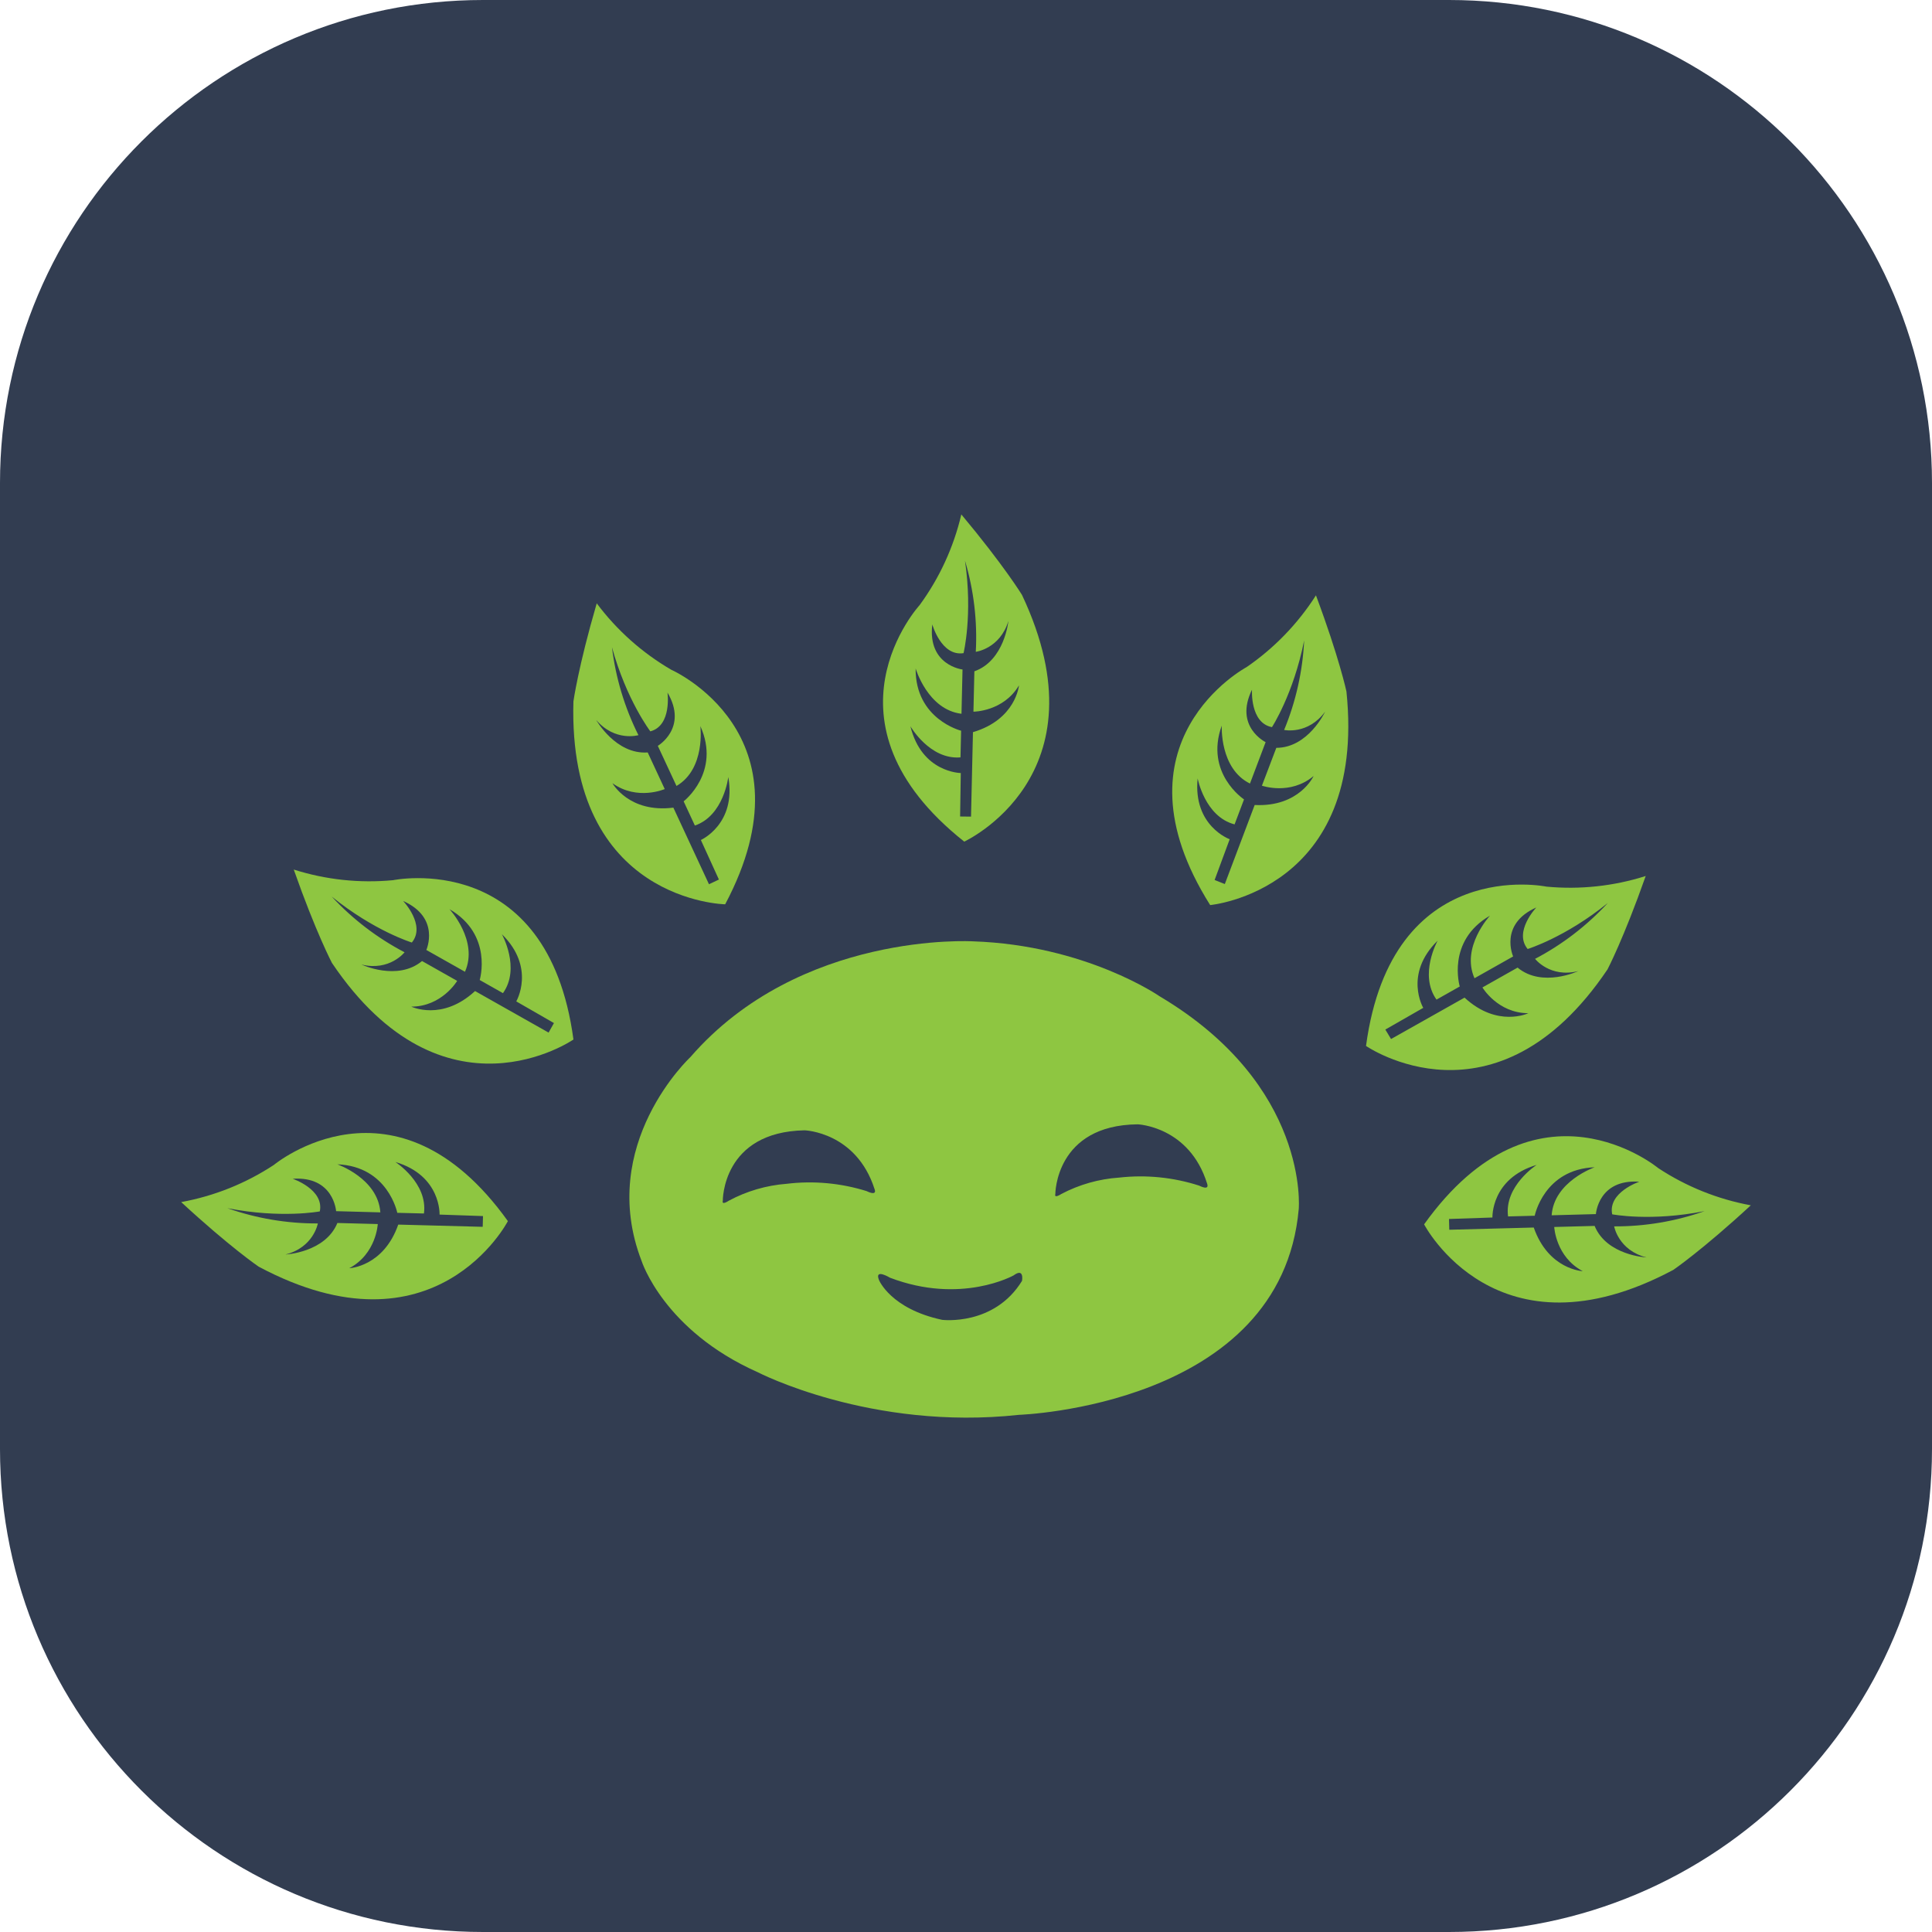
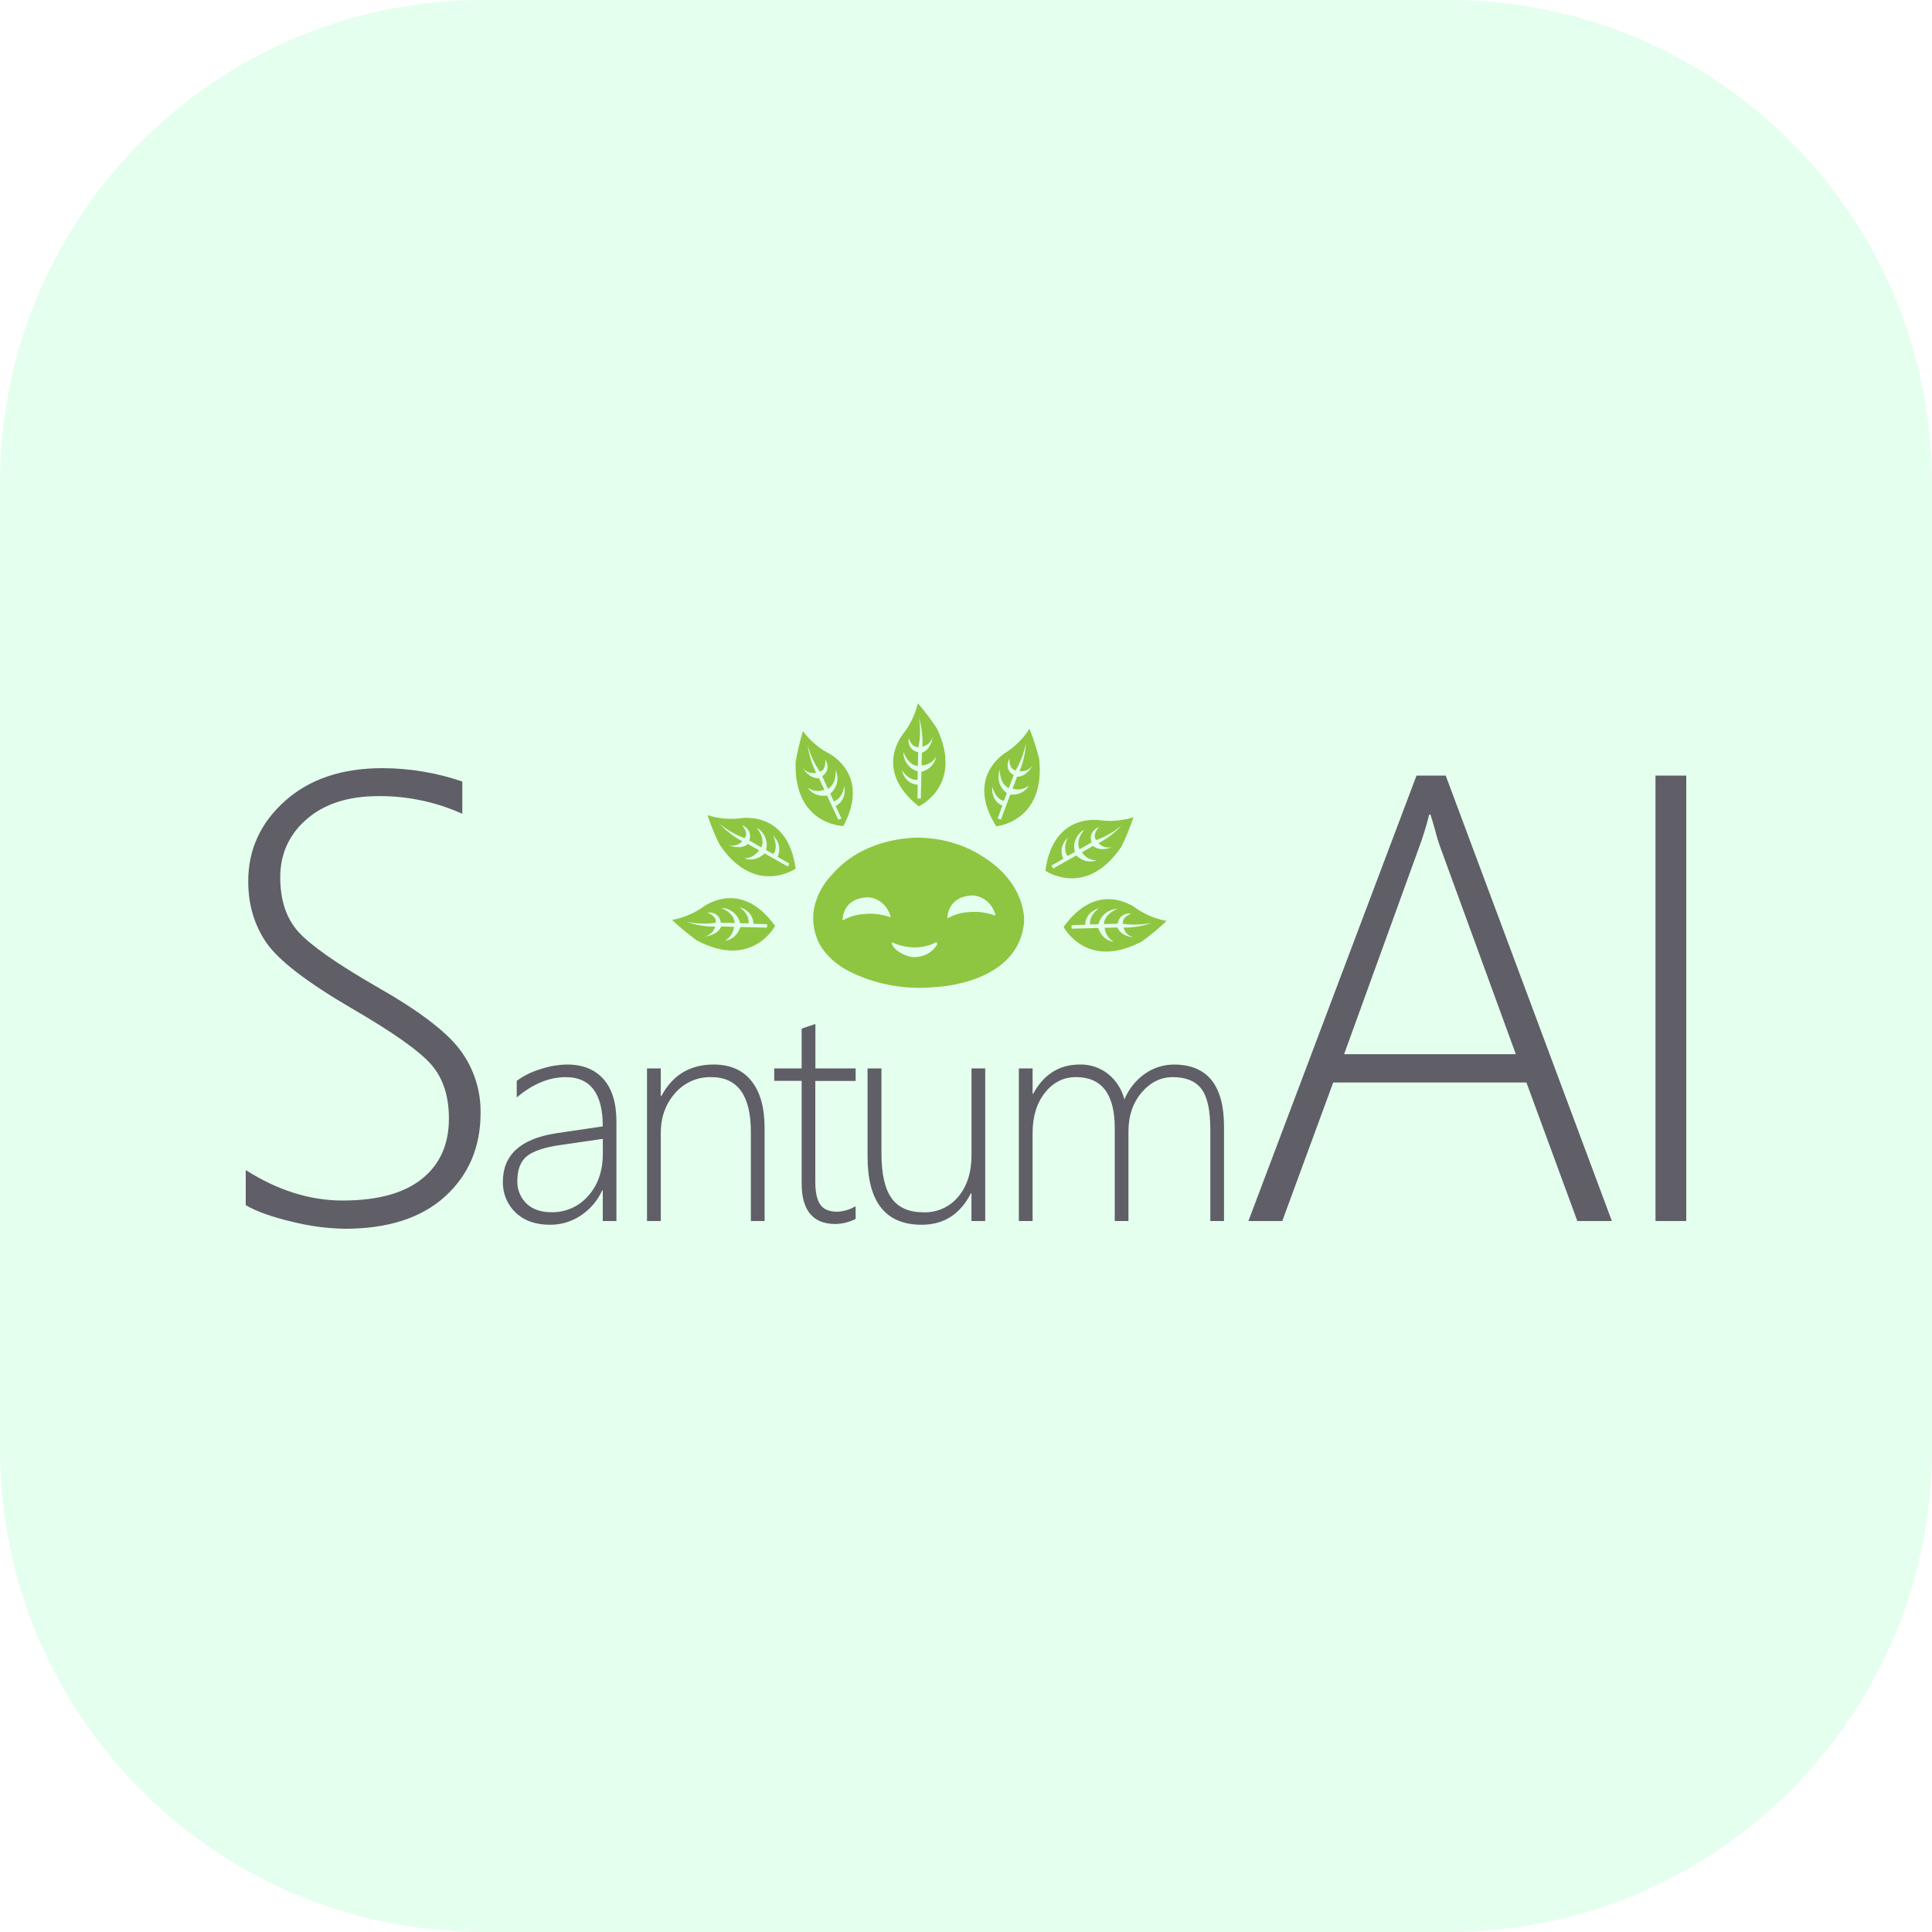
<svg xmlns="http://www.w3.org/2000/svg" version="1.1" width="1000" height="1000">
-   <g clip-path="url(#SvgjsClipPath1232)">
-     <rect width="1000" height="1000" fill="#323d51" />
-     <g transform="matrix(1.666667,0,0,1.666667,0,166.6667)">
-       <svg id="Layer_1" data-name="Layer 1" viewBox="0 0 600 400" width="600" height="400">
+   <g clip-path="url(#SvgjsClipPath1323)">
+     <rect width="1000" height="1000" fill="#e4ffee" />
+     <g transform="matrix(1,0,0,1,100,325)">
+       <svg id="Layer_1" data-name="Layer 1" viewBox="0 0 800 350" width="800" height="350">
        <defs>
-           <style>.cls-1{fill:#8ec641;fill-rule:evenodd;}</style>
-           <clipPath id="SvgjsClipPath1232">
+           <style>.cls-1{fill:#605e67;}.cls-2{fill:#8ec641;fill-rule:evenodd;}</style>
+           <clipPath id="SvgjsClipPath1323">
            <rect width="1000" height="1000" x="0" y="0" rx="250" ry="250" />
          </clipPath>
        </defs>
-         <path class="cls-1" d="M85.05,261.78a77.8,77.8,0,0,1-28.78,11.54c15.16,14,24.06,20.05,24.06,20.05,54.9,29.28,77.4-14.14,77.4-14.14C122.77,230.41,85.05,261.78,85.05,261.78ZM149.91,281l-26.23-.69c-4.59,13.12-15.22,13.55-15.22,13.55,8.41-4.43,8.86-13.72,8.86-13.72l-12.54-.33c-3.78,9.2-16.13,9.79-16.13,9.79,8.75-2.2,10.06-9.65,10.06-9.65a83.32,83.32,0,0,1-28.09-4.74c16.7,3.28,28.7,1,28.7,1,1.39-6.84-8.43-10.13-8.43-10.13,12.76-.88,13.49,10.06,13.49,10.06l13.74.37c-.73-10.54-13.36-14.92-13.36-14.92,15.76.62,18.62,15.06,18.62,15.06l8.28.21c1.26-9.47-8.88-16-8.88-16,14.25,4.22,13.73,16.34,13.73,16.34l13.49.46Z" />
-         <path class="cls-1" d="M442.27,280.23s22.5,43.42,77.4,14.14c0,0,8.9-6.06,24.06-20.05A77.8,77.8,0,0,1,515,262.78S477.23,231.41,442.27,280.23Zm7.73-1.66,13.49-.46S463,266,477.22,261.77c0,0-10.14,6.54-8.88,16l8.28-.21s2.86-14.44,18.62-15.06c0,0-12.63,4.38-13.36,14.92l13.74-.37s.73-10.94,13.49-10.06c0,0-9.82,3.29-8.43,10.13,0,0,12,2.32,28.7-1a83.32,83.32,0,0,1-28.09,4.74s1.31,7.45,10.06,9.65c0,0-12.35-.59-16.13-9.79l-12.54.33s.45,9.29,8.86,13.72c0,0-10.63-.43-15.22-13.55l-26.23.69Z" />
-         <path class="cls-1" d="M122.07,173.35a77.64,77.64,0,0,1-30.84-3.3c6.84,19.47,11.86,29,11.86,29,34.77,51.59,75,23.78,75,23.78C170.09,163.32,122.07,173.35,122.07,173.35Zm48.3,47.33-22.84-12.9c-10.21,9.45-19.8,4.84-19.8,4.84,9.5,0,14.25-8,14.25-8l-10.91-6.16c-7.66,6.35-18.84,1.08-18.84,1.08,8.76,2.16,13.41-3.8,13.41-3.8A83.67,83.67,0,0,1,103,178.42c13.22,10.72,24.9,14.29,24.9,14.29,4.44-5.39-2.7-12.9-2.7-12.9,11.69,5.21,7.2,15.21,7.2,15.21l12,6.77c4.3-9.66-4.81-19.44-4.81-19.44,13.64,7.93,9.39,22,9.39,22l7.22,4.08c5.55-7.78-.34-18.31-.34-18.31,10.61,10.41,4.47,20.87,4.47,20.87l11.7,6.73Z" />
-         <path class="cls-1" d="M424.23,224.83s40.23,27.81,75-23.78c0,0,5-9.53,11.86-29a77.61,77.61,0,0,1-30.83,3.3S432.23,165.32,424.23,224.83Zm6-5.09L442,213s-6.15-10.46,4.47-20.87c0,0-5.9,10.53-.35,18.31l7.22-4.08s-4.24-14.09,9.39-22c0,0-9.1,9.78-4.81,19.44l12-6.77s-4.49-10,7.2-15.21c0,0-7.14,7.51-2.7,12.9,0,0,11.68-3.57,24.9-14.29a83.52,83.52,0,0,1-22.59,17.35s4.64,6,13.41,3.8c0,0-11.19,5.27-18.84-1.08l-10.92,6.16s4.75,8,14.26,8c0,0-9.6,4.61-19.81-4.84L432,222.68Z" />
-         <path class="cls-1" d="M208.47,108a77.71,77.71,0,0,1-23.15-20.63c-5.77,19.81-7.24,30.47-7.24,30.47-1.77,62.19,47.13,63,47.13,63C253.35,127.76,208.47,108,208.47,108Zm11.71,66.61-11.06-23.79c-13.8,1.74-18.92-7.59-18.92-7.59,7.72,5.55,16.24,1.82,16.24,1.82l-5.29-11.37c-9.92.71-16-10.09-16-10.09,5.87,6.86,13.12,4.72,13.12,4.72A83.43,83.43,0,0,1,190.05,101c4.51,16.42,11.92,26.13,11.92,26.13,6.75-1.8,5.32-12.06,5.32-12.06,6.47,11-3,16.56-3,16.56l5.8,12.46c9.11-5.34,7.41-18.6,7.41-18.6,6.46,14.39-5.19,23.37-5.19,23.37l3.49,7.52c9-3.09,10.38-15.08,10.38-15.08,2.57,14.64-8.52,19.57-8.52,19.57l5.6,12.28Z" />
-         <path class="cls-1" d="M375.83,181.08s48.7-4.44,42.32-66.33c0,0-2.24-10.53-9.47-29.86a77.78,77.78,0,0,1-21.56,22.3S343.83,130.27,375.83,181.08Zm1.38-7.79,4.68-12.66s-11.43-4.1-9.95-18.89c0,0,2.22,11.87,11.47,14.28l2.93-7.76s-12.29-8.1-6.91-22.92c0,0-.72,13.34,8.76,18l4.86-12.86s-9.86-4.8-4.23-16.29c0,0-.66,10.34,6.2,11.63,0,0,6.68-10.23,10-26.93a83.45,83.45,0,0,1-6.22,27.8s7.39,1.6,12.73-5.68c0,0-5.21,11.22-15.16,11.24L391.9,144s8.77,3.1,16.05-3c0,0-4.41,9.69-18.3,9l-9.27,24.55Z" />
-         <path class="cls-1" d="M299.45,161.37S343.93,141,317.39,84.76c0,0-5.62-9.19-18.84-25A77.66,77.66,0,0,1,285.6,87.92S252.41,124.05,299.45,161.37Zm-1.28-7.8.21-13.5s-12.13-.08-15.64-14.52c0,0,6,10.46,15.55,9.66l.19-8.28s-14.28-3.57-14.12-19.34c0,0,3.75,12.83,14.24,14.08l.32-13.75s-10.9-1.26-9.39-14c0,0,2.8,10,9.71,8.92,0,0,2.9-11.86.45-28.71a83.41,83.41,0,0,1,3.35,28.3s7.5-.94,10.13-9.58c0,0-1.19,12.31-10.57,15.63l-.29,12.54s9.3,0,14.14-8.17c0,0-.95,10.59-14.29,14.53l-.6,26.23Z" />
-         <path class="cls-1" d="M360.17,209.43s-22.87-15.91-58-17.09c0,0-53.74-3.24-87.76,35.95,0,0-29.15,27.11-15.14,63.36,0,0,6.86,21.51,36,34.48,0,0,35.16,18.27,81.18,13.26,0,0,81.46-2.65,86.89-63.95C403.33,275.44,406.76,237.13,360.17,209.43Zm-91,60.49a59.41,59.41,0,0,0-24.87-2.28,45.17,45.17,0,0,0-18,5.27s-2.22,1.52-1.83,0c0,0-.23-21.4,25.41-21.88,0,0,16,.49,21.71,18.22C271.59,269.26,272.68,271.59,269.15,269.92Zm48.25,27.83c-8.67,14.15-24.82,12.14-24.82,12.14C276.64,306.48,273,297.57,273,297.57c-1.56-3.78,3.38-.77,3.38-.77,22.13,8.45,38.41-.72,38.41-.72C318.16,293.61,317.4,297.75,317.4,297.75Zm55-29.54a59.32,59.32,0,0,0-24.85-2.5,45.12,45.12,0,0,0-18,5.11s-2.24,1.5-1.83,0c0,0,0-21.4,25.6-21.65,0,0,16,.63,21.54,18.41C374.85,267.57,375.92,269.91,372.41,268.21Z" />
+         <path class="cls-1" d="M27.2,298.8V280.63Q52,296.4,77.36,296.39q27,0,41-11.18t14-31.27q0-17.69-9.4-28.21T82.18,197q-35-20.42-44.37-34.16t-9.32-31.76q0-24.44,19-41.48t50.64-17a128.56,128.56,0,0,1,41.16,6.92V96.22A103.86,103.86,0,0,0,96,87.06q-23.48,0-37.22,11.9T45.05,129.18q0,17.69,9.4,28.14t40.6,28.45q32.31,18.33,43,32.56a53,53,0,0,1,10.69,32.72q0,26.52-18.4,43.25T78.33,311a120.36,120.36,0,0,1-27.42-3.7Q35.4,303.62,27.2,298.8Z" />
+         <path class="cls-1" d="M212,307V291.17h-.31a31,31,0,0,1-11,12.93,28.2,28.2,0,0,1-16,4.83q-11.26,0-17.83-6.33a21.25,21.25,0,0,1-6.56-16q0-20.69,27.4-25L212,258q0-25.47-19.15-25.47-13,0-25.39,10.5v-8.57a38.59,38.59,0,0,1,11.92-5.95A45.73,45.73,0,0,1,193.51,226q12.19,0,18.87,7.57t6.68,22V307Zm-21.77-39.37q-12.44,1.77-17.45,5.75t-5,12.93a15.51,15.51,0,0,0,4.67,11.58q4.68,4.56,13,4.55a24.42,24.42,0,0,0,19-8.45q7.56-8.44,7.57-21.81v-7.71Z" />
+         <path class="cls-1" d="M288.65,307V261q0-28.49-20.53-28.48a23.82,23.82,0,0,0-18.76,8.37Q242,249.27,242,261.61V307h-7.1V228H242v14.36h.31Q251,226,269.35,226q12.81,0,19.61,8.53t6.79,24.36V307Z" />
+         <path class="cls-1" d="M342.88,305.92a24.49,24.49,0,0,1-10.42,2.62q-17.52,0-17.52-21v-53.1h-14.2V228h14.2V207.42c1.13-.41,2.32-.82,3.55-1.23s2.42-.75,3.55-1.16V228h20.84v6.49H322v52.18q0,8.17,2.59,11.85t8.76,3.66a19.61,19.61,0,0,0,9.49-2.85Z" />
+         <path class="cls-1" d="M402.83,307V292.64h-.31q-8.26,16.29-25.47,16.29-28,0-28-35.28V228h7.18v43.93q0,16,5.28,23.31t16.64,7.25a22.26,22.26,0,0,0,17.87-8.1q6.83-8.1,6.83-21.61V228h7.1V307Z" />
+         <path class="cls-1" d="M526.46,307V259.45q0-14.89-4.67-20.92t-14.79-6q-9.33,0-16.13,8t-6.79,20.14V307H477V258.91q0-26.4-20.07-26.4-9.65,0-16.06,8.07t-6.4,20.88V307h-7.11V228h7.11v13.13h.3Q443,226,458.91,226a22.72,22.72,0,0,1,14.79,5,24.53,24.53,0,0,1,8.3,13.09,30.2,30.2,0,0,1,10.61-13.32,26,26,0,0,1,15-4.75q25.93,0,25.94,32.12V307Z" />
+         <path class="cls-1" d="M716.43,307l-26.36-71.71h-100L563.7,307H546.18l87-230.55h15.12l86,230.55ZM645.69,114.07a86.38,86.38,0,0,1-2.89-9.48q-1.12-4-2.41-8h-.64a158.07,158.07,0,0,1-5.31,17.2L595.69,220.66H684.6Z" />
+         <path class="cls-1" d="M756.88,307V76.45H772.8V307Z" />
+         <path class="cls-2" d="M263,145.09a41,41,0,0,1-15.12,6.06,125.17,125.17,0,0,0,12.64,10.53c28.83,15.37,40.65-7.43,40.65-7.43C282.76,128.61,263,145.09,263,145.09ZM297,155.16l-13.77-.36c-2.41,6.89-8,7.11-8,7.11a9.14,9.14,0,0,0,4.65-7.2l-6.58-.18c-2,4.84-8.47,5.14-8.47,5.14a6.84,6.84,0,0,0,5.28-5.06,44,44,0,0,1-14.75-2.49,43.41,43.41,0,0,0,15.07.51c.73-3.6-4.42-5.33-4.42-5.33,6.7-.46,7.08,5.29,7.08,5.29l7.22.19c-.39-5.53-7-7.83-7-7.83a10.2,10.2,0,0,1,9.78,7.9l4.35.12c.66-5-4.67-8.41-4.67-8.41,7.49,2.21,7.21,8.58,7.21,8.58l7.09.24Z" />
+         <path class="cls-2" d="M450.54,154.78s11.82,22.8,40.65,7.42a123.78,123.78,0,0,0,12.64-10.53,40.77,40.77,0,0,1-15.12-6.06S468.9,129.14,450.54,154.78Zm4.07-.87,7.08-.24s-.27-6.37,7.21-8.59c0,0-5.33,3.44-4.67,8.41l4.36-.11a10.21,10.21,0,0,1,9.77-7.91s-6.63,2.3-7,7.83l7.21-.19s.38-5.74,7.09-5.28c0,0-5.16,1.73-4.43,5.32a43.24,43.24,0,0,0,15.07-.5,43.8,43.8,0,0,1-14.75,2.48,6.87,6.87,0,0,0,5.28,5.07s-6.48-.31-8.47-5.14l-6.58.17a9.16,9.16,0,0,0,4.65,7.21s-5.58-.23-8-7.12l-13.78.36Z" />
+         <path class="cls-2" d="M282.39,98.65a40.77,40.77,0,0,1-16.19-1.73,124.38,124.38,0,0,0,6.23,15.22c18.26,27.1,39.38,12.49,39.38,12.49C307.61,93.38,282.39,98.65,282.39,98.65Zm25.37,24.86-12-6.78c-5.36,5-10.4,2.54-10.4,2.54a9.17,9.17,0,0,0,7.49-4.18l-5.73-3.24c-4,3.34-9.9.57-9.9.57a6.88,6.88,0,0,0,7-2,43.82,43.82,0,0,1-11.86-9.11,43.34,43.34,0,0,0,13.07,7.51c2.33-2.83-1.41-6.78-1.41-6.78,6.14,2.74,3.78,8,3.78,8l6.29,3.55c2.25-5.07-2.53-10.21-2.53-10.21a10.21,10.21,0,0,1,4.93,11.57l3.79,2.14c2.92-4.08-.18-9.61-.18-9.61,5.57,5.46,2.35,11,2.35,11l6.14,3.53Z" />
+         <path class="cls-2" d="M441.07,125.68s21.13,14.61,39.39-12.49A124.38,124.38,0,0,0,486.69,98,40.77,40.77,0,0,1,470.5,99.7S445.28,94.43,441.07,125.68Zm3.18-2.67,6.15-3.53s-3.23-5.5,2.34-11c0,0-3.09,5.53-.18,9.61l3.79-2.14a10.23,10.23,0,0,1,4.94-11.57s-4.78,5.14-2.53,10.21l6.29-3.55s-2.36-5.25,3.78-8c0,0-3.75,4-1.42,6.78a43.44,43.44,0,0,0,13.08-7.51,43.77,43.77,0,0,1-11.87,9.11,6.88,6.88,0,0,0,7,2s-5.87,2.77-9.89-.57L460,116.14a9.14,9.14,0,0,0,7.48,4.18s-5,2.42-10.4-2.54l-12,6.78Z" />
+         <path class="cls-2" d="M327.77,64.3a40.83,40.83,0,0,1-12.16-10.83,125.34,125.34,0,0,0-3.8,16c-.94,32.66,24.74,33.09,24.74,33.09C351.34,74.71,327.77,64.3,327.77,64.3Zm6.14,35-5.8-12.5c-7.25.91-9.94-4-9.94-4a9.19,9.19,0,0,0,8.53,1l-2.78-6c-5.21.37-8.37-5.3-8.37-5.3A6.87,6.87,0,0,0,322.43,75a44,44,0,0,1-4.34-14.32,43.43,43.43,0,0,0,6.26,13.72c3.54-1,2.8-6.34,2.8-6.34,3.39,5.8-1.58,8.7-1.58,8.7l3,6.55c4.78-2.81,3.89-9.77,3.89-9.77a10.21,10.21,0,0,1-2.73,12.27l1.84,4c4.75-1.62,5.45-7.92,5.45-7.92,1.35,7.69-4.47,10.28-4.47,10.28l2.94,6.45Z" />
+         <path class="cls-2" d="M415.65,102.71s25.58-2.33,22.23-34.83a123.81,123.81,0,0,0-5-15.68,40.72,40.72,0,0,1-11.32,11.7S398.85,76,415.65,102.71Zm.73-4.09L418.83,92s-6-2.15-5.22-9.92c0,0,1.17,6.23,6,7.49l1.53-4.07a10.22,10.22,0,0,1-3.63-12s-.37,7,4.61,9.46l2.55-6.76s-5.18-2.52-2.22-8.55c0,0-.35,5.43,3.25,6.11A43.32,43.32,0,0,0,431,59.54a44,44,0,0,1-3.27,14.6,6.88,6.88,0,0,0,6.69-3s-2.74,5.89-8,5.91l-2.33,6.16a9.18,9.18,0,0,0,8.43-1.59s-2.31,5.08-9.61,4.71l-4.86,12.89Z" />
+         <path class="cls-2" d="M375.54,92.36S398.9,81.68,385,52.13A123.5,123.5,0,0,0,375.07,39a40.77,40.77,0,0,1-6.8,14.8S350.84,72.76,375.54,92.36Zm-.67-4.1.11-7.09s-6.37,0-8.21-7.62c0,0,3.16,5.49,8.16,5.07l.1-4.35a10.21,10.21,0,0,1-7.41-10.16s2,6.74,7.48,7.4l.16-7.22s-5.72-.66-4.93-7.34c0,0,1.48,5.24,5.1,4.69a43.48,43.48,0,0,0,.24-15.08,43.81,43.81,0,0,1,1.76,14.86,6.88,6.88,0,0,0,5.32-5s-.63,6.46-5.56,8.21L377,71.18a9.16,9.16,0,0,0,7.43-4.29s-.5,5.56-7.5,7.63l-.32,13.78Z" />
+         <path class="cls-2" d="M407.43,117.6s-12-8.36-30.47-9c0,0-28.22-1.7-46.08,18.88,0,0-15.31,14.24-8,33.27,0,0,3.6,11.3,18.91,18.11a81.63,81.63,0,0,0,42.63,7s42.78-1.4,45.64-33.59C430.1,152.26,431.9,132.14,407.43,117.6Zm-47.8,31.76a31.09,31.09,0,0,0-13.06-1.19,23.8,23.8,0,0,0-9.44,2.76s-1.17.8-1,0c0,0-.12-11.24,13.34-11.49,0,0,8.4.26,11.4,9.57C360.91,149,361.48,150.24,359.63,149.36ZM385,164c-4.55,7.43-13,6.37-13,6.37-8.37-1.79-10.27-6.47-10.27-6.47-.82-2,1.78-.4,1.78-.4,11.62,4.44,20.17-.38,20.17-.38C385.37,161.8,385,164,385,164Zm28.89-15.51a31.17,31.17,0,0,0-13.05-1.32,23.76,23.76,0,0,0-9.47,2.69s-1.17.78-1,0c0,0,0-11.24,13.45-11.37,0,0,8.4.33,11.31,9.67C415.14,148.13,415.7,149.36,413.86,148.47Z" />
      </svg>
    </g>
  </g>
</svg>
